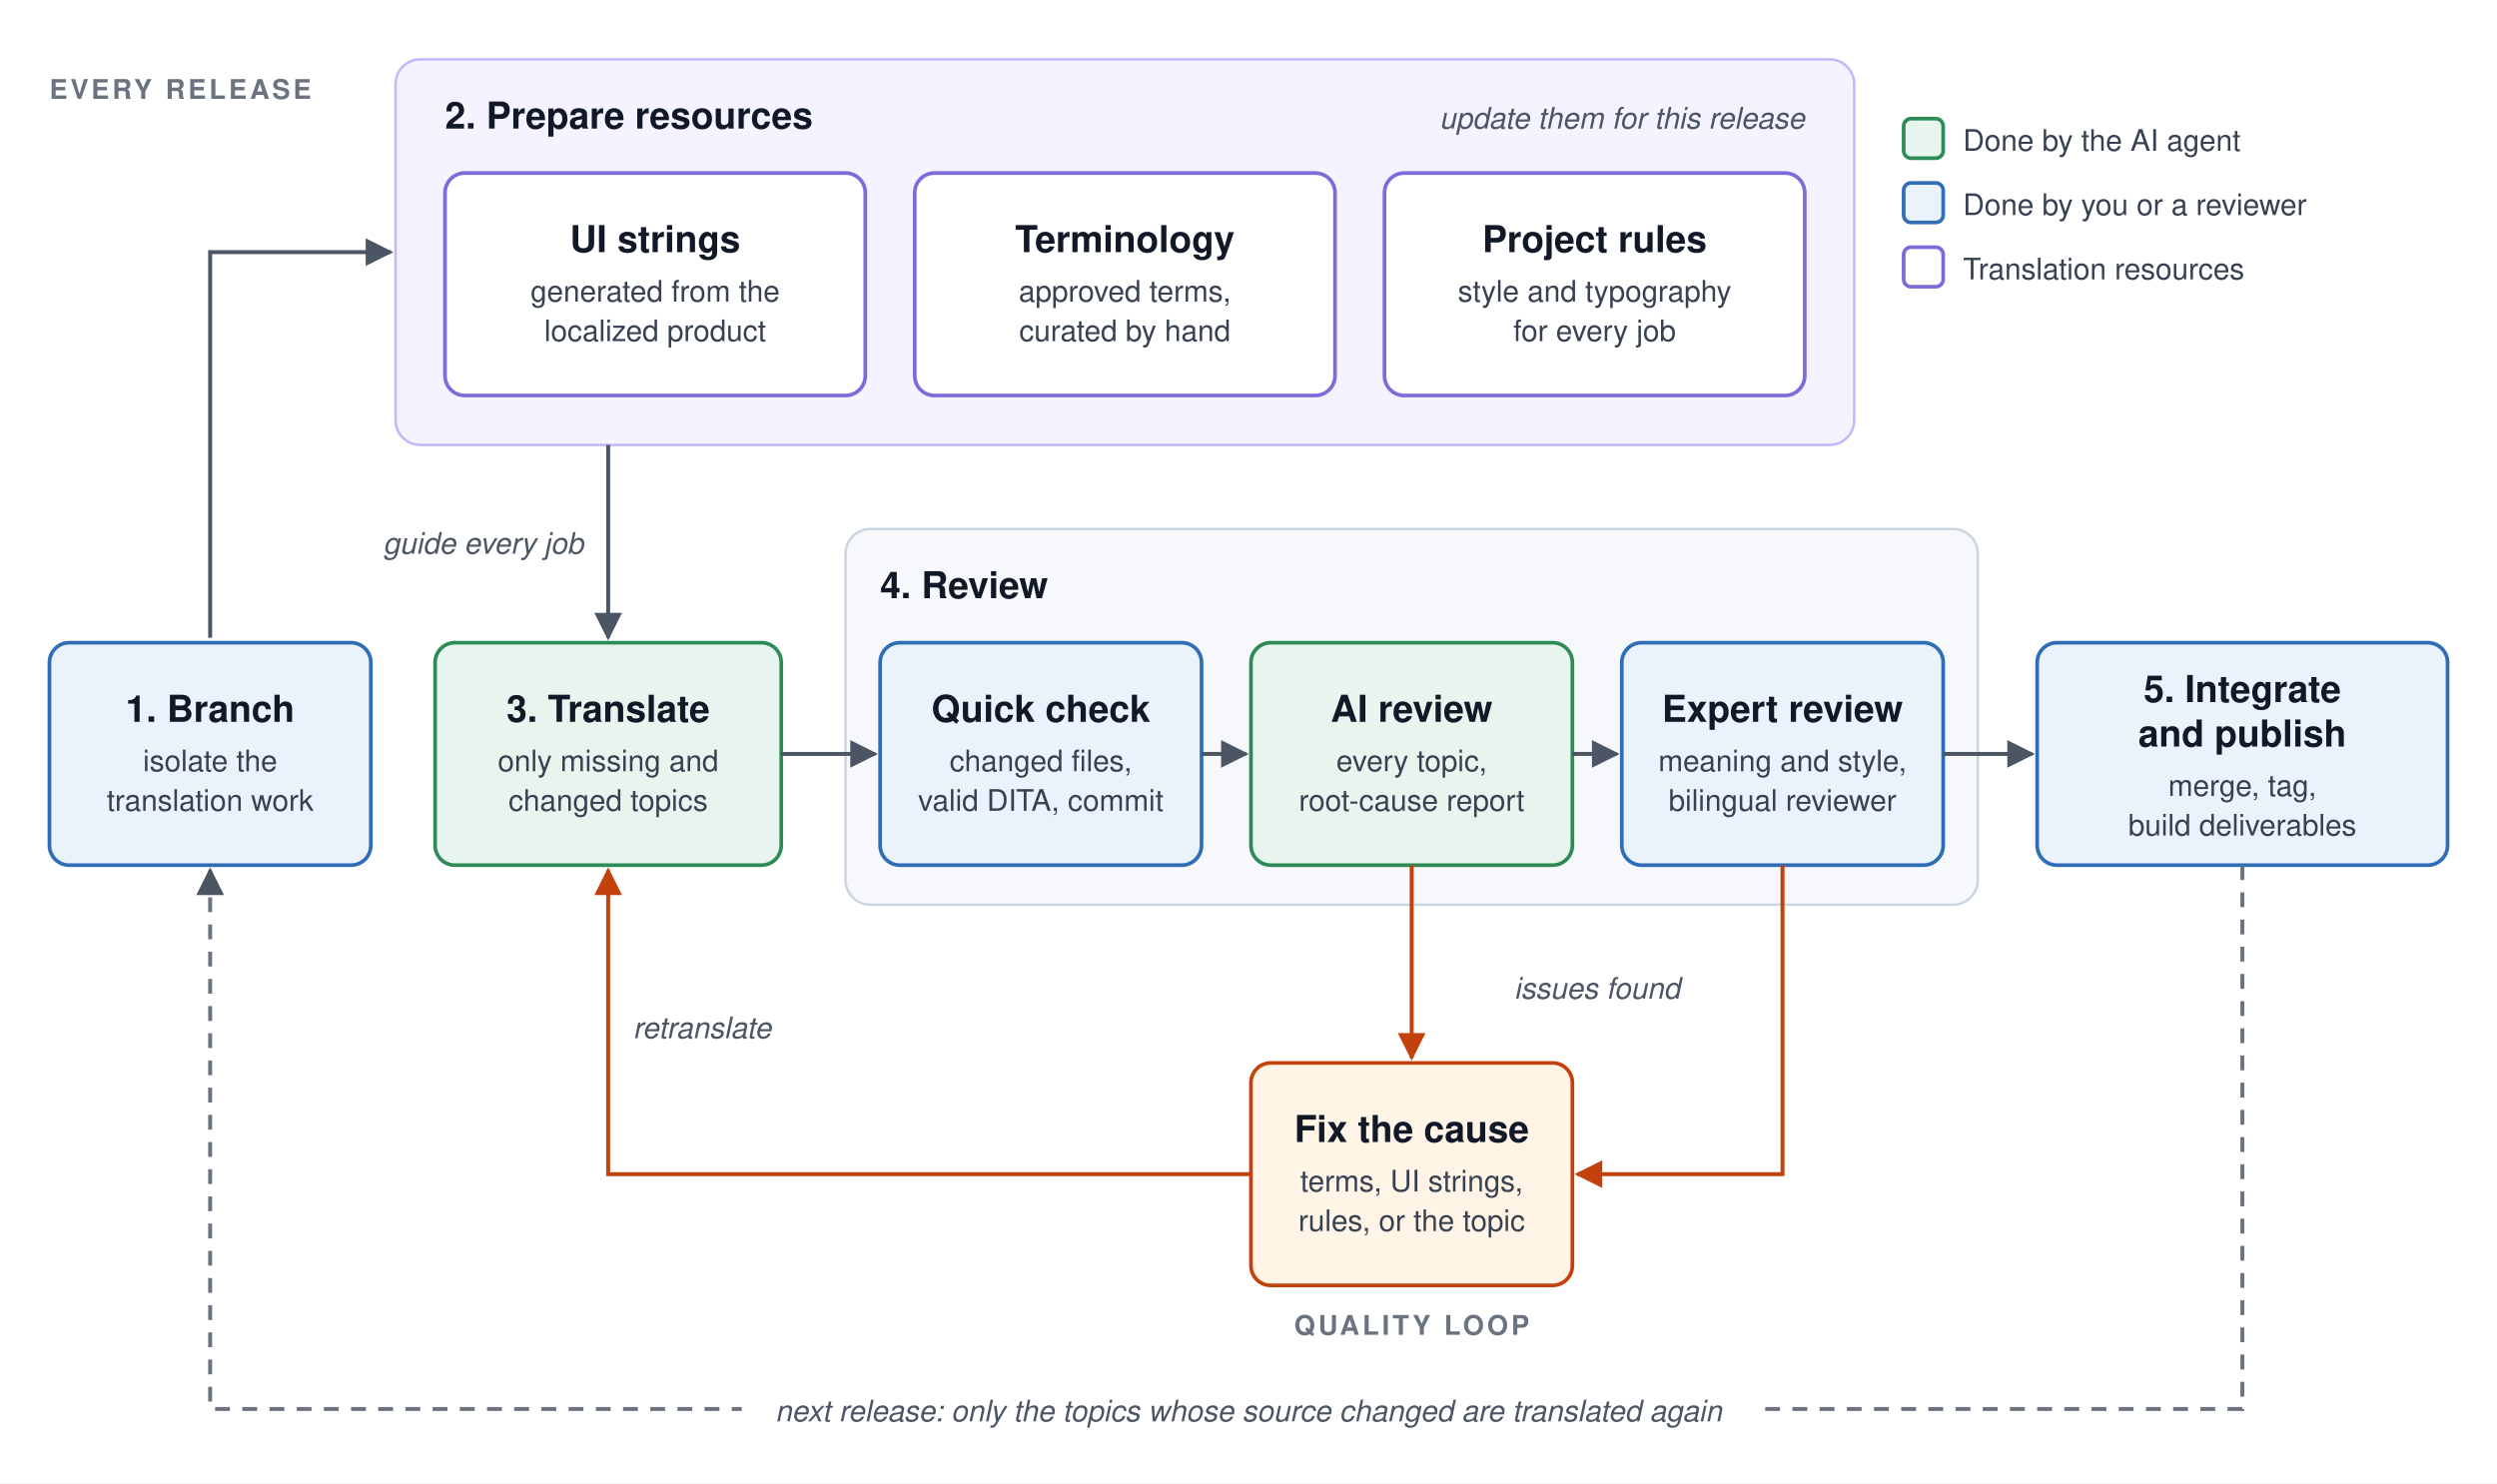
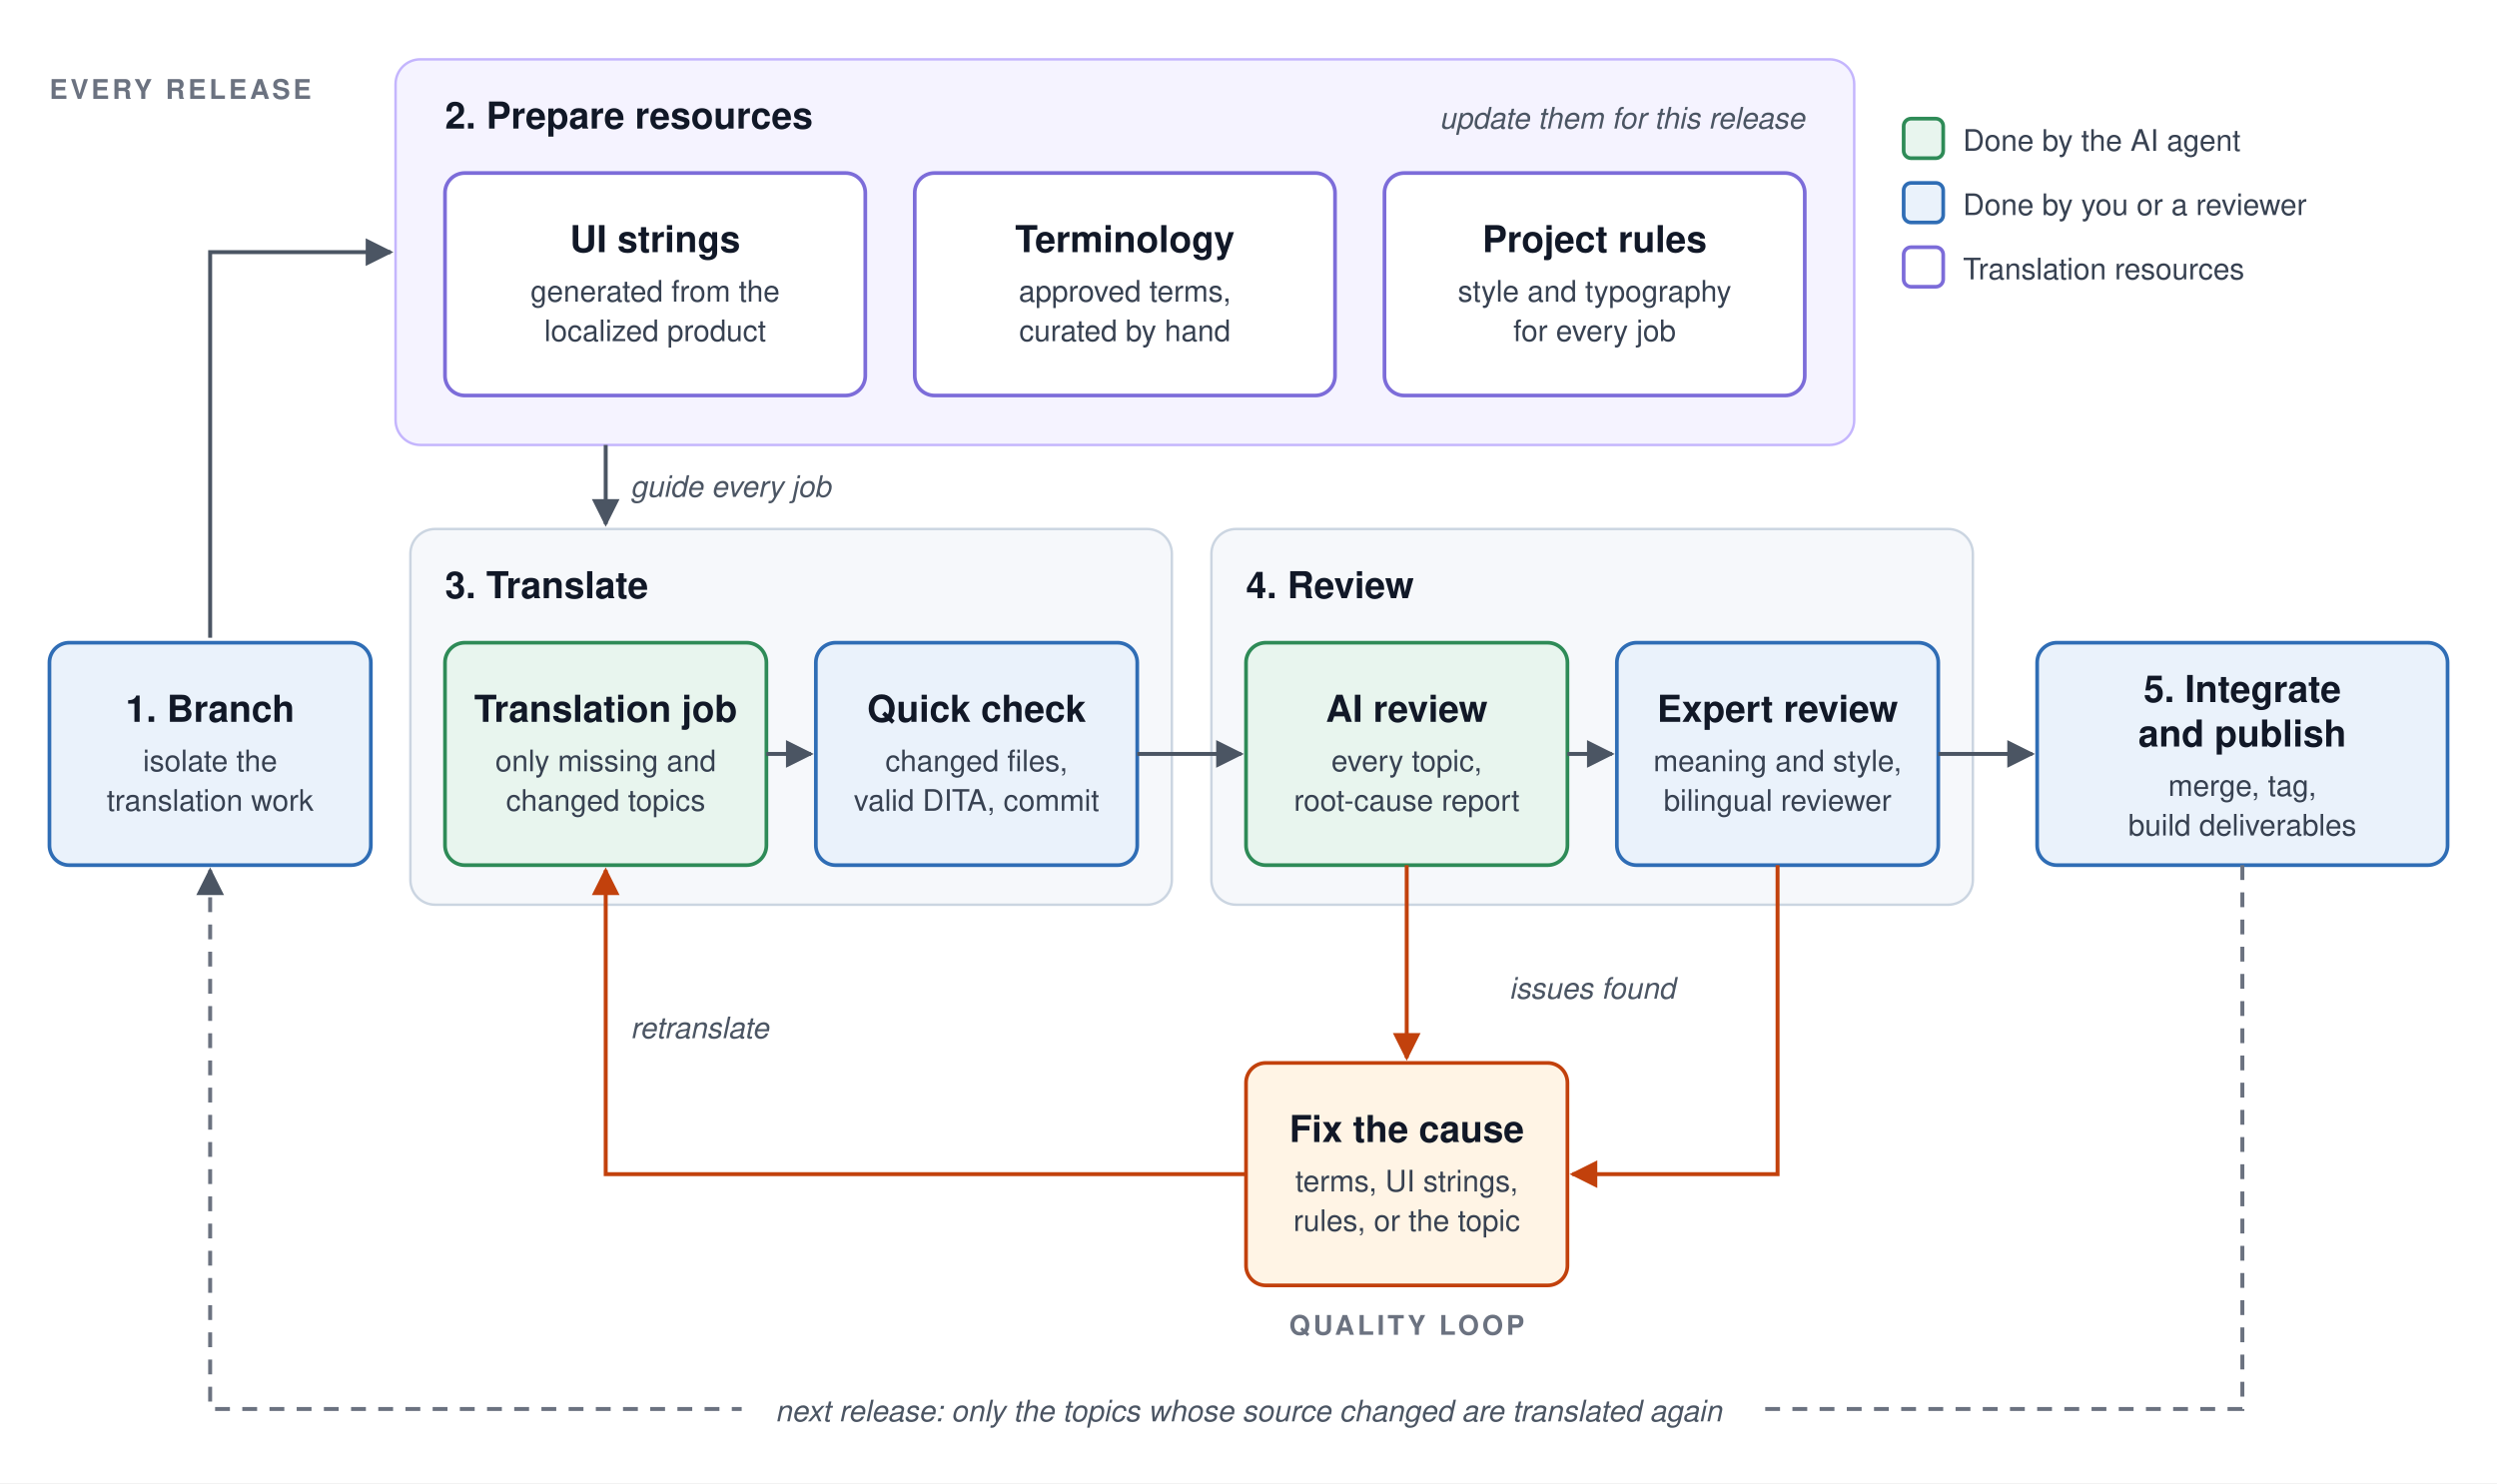
<svg xmlns="http://www.w3.org/2000/svg" viewBox="0 0 1010 600" width="1010" height="600" font-family="Segoe UI, Helvetica, Arial, sans-serif">
  <defs>
    <marker id="arrow" viewBox="0 0 10 10" refX="9" refY="5" markerWidth="7" markerHeight="7" orient="auto-start-reverse">
      <path d="M0,0 L10,5 L0,10 z" fill="#4B5563" />
    </marker>
    <marker id="arrow-orange" viewBox="0 0 10 10" refX="9" refY="5" markerWidth="7" markerHeight="7" orient="auto-start-reverse">
      <path d="M0,0 L10,5 L0,10 z" fill="#C2410C" />
    </marker>
    <style>
      .label { font-size: 11px; font-weight: 700; letter-spacing: 1.2px; fill: #6B7280; }
      .title { font-size: 15px; font-weight: 700; fill: #111827; }
      .sub { font-size: 12px; fill: #374151; }
      .note { font-size: 12px; fill: #4B5563; font-style: italic; }
      .human { fill: #EAF2FB; stroke: #2F6DB5; stroke-width: 1.5; }
      .ai { fill: #E8F5EE; stroke: #2E8B57; stroke-width: 1.5; }
      .setup { fill: #FFFFFF; stroke: #7C6CD9; stroke-width: 1.5; }
      .fix { fill: #FFF4E5; stroke: #C2410C; stroke-width: 1.5; }
      .line { fill: none; stroke: #4B5563; stroke-width: 1.6; }
      .loop { fill: none; stroke: #C2410C; stroke-width: 1.6; }
      .release { fill: none; stroke: #6B7280; stroke-width: 1.6; stroke-dasharray: 6 5; }
    </style>
  </defs>
  <rect width="1010" height="600" fill="#FFFFFF" />
  <rect x="770" y="48" width="16" height="16" rx="3" class="ai" />
  <text x="794" y="61" class="sub">Done by the AI agent</text>
  <rect x="770" y="74" width="16" height="16" rx="3" class="human" />
  <text x="794" y="87" class="sub">Done by you or a reviewer</text>
  <rect x="770" y="100" width="16" height="16" rx="3" class="setup" />
  <text x="794" y="113" class="sub">Translation resources</text>
  <text x="20" y="40" class="label">EVERY RELEASE</text>
  <rect x="160" y="24" width="590" height="156" rx="10" fill="#F5F3FF" stroke="#C4B5FD" stroke-width="1" />
  <text x="180" y="52" class="title">2. Prepare resources</text>
  <text x="730" y="52" text-anchor="end" class="note">update them for this release</text>
  <rect x="180" y="70" width="170" height="90" rx="8" class="setup" />
  <text x="265" y="102" text-anchor="middle" class="title">UI strings</text>
  <text x="265" y="122" text-anchor="middle" class="sub">generated from the</text>
  <text x="265" y="138" text-anchor="middle" class="sub">localized product</text>
  <rect x="370" y="70" width="170" height="90" rx="8" class="setup" />
  <text x="455" y="102" text-anchor="middle" class="title">Terminology</text>
  <text x="455" y="122" text-anchor="middle" class="sub">approved terms,</text>
  <text x="455" y="138" text-anchor="middle" class="sub">curated by hand</text>
  <rect x="560" y="70" width="170" height="90" rx="8" class="setup" />
  <text x="645" y="102" text-anchor="middle" class="title">Project rules</text>
  <text x="645" y="122" text-anchor="middle" class="sub">style and typography</text>
  <text x="645" y="138" text-anchor="middle" class="sub">for every job</text>
  <path d="M85,258 L85,102 L158,102" class="line" marker-end="url(#arrow)" />
-   <path d="M246,180 L246,258" class="line" marker-end="url(#arrow)" />
-   <text x="236" y="224" text-anchor="end" class="note">guide every job</text>
+   <path d="M245,180 L245,212" class="line" marker-end="url(#arrow)" />
+   <text x="255" y="201" class="note">guide every job</text>
  <rect x="20" y="260" width="130" height="90" rx="8" class="human" />
  <text x="85" y="292" text-anchor="middle" class="title">1. Branch</text>
  <text x="85" y="312" text-anchor="middle" class="sub">isolate the</text>
  <text x="85" y="328" text-anchor="middle" class="sub">translation work</text>
-   <rect x="176" y="260" width="140" height="90" rx="8" class="ai" />
-   <text x="246" y="292" text-anchor="middle" class="title">3. Translate</text>
-   <text x="246" y="312" text-anchor="middle" class="sub">only missing and</text>
-   <text x="246" y="328" text-anchor="middle" class="sub">changed topics</text>
-   <rect x="342" y="214" width="458" height="152" rx="10" fill="#F6F8FB" stroke="#CBD5E1" stroke-width="1" />
-   <text x="356" y="242" class="title">4. Review</text>
-   <rect x="356" y="260" width="130" height="90" rx="8" class="human" />
-   <text x="421" y="292" text-anchor="middle" class="title">Quick check</text>
-   <text x="421" y="312" text-anchor="middle" class="sub">changed files,</text>
-   <text x="421" y="328" text-anchor="middle" class="sub">valid DITA, commit</text>
-   <rect x="506" y="260" width="130" height="90" rx="8" class="ai" />
-   <text x="571" y="292" text-anchor="middle" class="title">AI review</text>
-   <text x="571" y="312" text-anchor="middle" class="sub">every topic,</text>
-   <text x="571" y="328" text-anchor="middle" class="sub">root-cause report</text>
-   <rect x="656" y="260" width="130" height="90" rx="8" class="human" />
-   <text x="721" y="292" text-anchor="middle" class="title">Expert review</text>
-   <text x="721" y="312" text-anchor="middle" class="sub">meaning and style,</text>
-   <text x="721" y="328" text-anchor="middle" class="sub">bilingual reviewer</text>
+   <rect x="166" y="214" width="308" height="152" rx="10" fill="#F6F8FB" stroke="#CBD5E1" stroke-width="1" />
+   <text x="180" y="242" class="title">3. Translate</text>
+   <rect x="180" y="260" width="130" height="90" rx="8" class="ai" />
+   <text x="245" y="292" text-anchor="middle" class="title">Translation job</text>
+   <text x="245" y="312" text-anchor="middle" class="sub">only missing and</text>
+   <text x="245" y="328" text-anchor="middle" class="sub">changed topics</text>
+   <rect x="330" y="260" width="130" height="90" rx="8" class="human" />
+   <text x="395" y="292" text-anchor="middle" class="title">Quick check</text>
+   <text x="395" y="312" text-anchor="middle" class="sub">changed files,</text>
+   <text x="395" y="328" text-anchor="middle" class="sub">valid DITA, commit</text>
+   <rect x="490" y="214" width="308" height="152" rx="10" fill="#F6F8FB" stroke="#CBD5E1" stroke-width="1" />
+   <text x="504" y="242" class="title">4. Review</text>
+   <rect x="504" y="260" width="130" height="90" rx="8" class="ai" />
+   <text x="569" y="292" text-anchor="middle" class="title">AI review</text>
+   <text x="569" y="312" text-anchor="middle" class="sub">every topic,</text>
+   <text x="569" y="328" text-anchor="middle" class="sub">root-cause report</text>
+   <rect x="654" y="260" width="130" height="90" rx="8" class="human" />
+   <text x="719" y="292" text-anchor="middle" class="title">Expert review</text>
+   <text x="719" y="312" text-anchor="middle" class="sub">meaning and style,</text>
+   <text x="719" y="328" text-anchor="middle" class="sub">bilingual reviewer</text>
  <rect x="824" y="260" width="166" height="90" rx="8" class="human" />
  <text x="907" y="284" text-anchor="middle" class="title">5. Integrate</text>
  <text x="907" y="302" text-anchor="middle" class="title">and publish</text>
  <text x="907" y="322" text-anchor="middle" class="sub">merge, tag,</text>
  <text x="907" y="338" text-anchor="middle" class="sub">build deliverables</text>
-   <path d="M316,305 L354,305" class="line" marker-end="url(#arrow)" />
-   <path d="M486,305 L504,305" class="line" marker-end="url(#arrow)" />
-   <path d="M636,305 L654,305" class="line" marker-end="url(#arrow)" />
-   <path d="M786,305 L822,305" class="line" marker-end="url(#arrow)" />
-   <rect x="506" y="430" width="130" height="90" rx="8" class="fix" />
-   <text x="571" y="462" text-anchor="middle" class="title">Fix the cause</text>
-   <text x="571" y="482" text-anchor="middle" class="sub">terms, UI strings,</text>
-   <text x="571" y="498" text-anchor="middle" class="sub">rules, or the topic</text>
-   <path d="M571,350 L571,428" class="loop" marker-end="url(#arrow-orange)" />
-   <path d="M721,350 L721,475 L638,475" class="loop" marker-end="url(#arrow-orange)" />
-   <text x="646" y="404" text-anchor="middle" class="note" fill="#C2410C">issues found</text>
-   <path d="M506,475 L246,475 L246,352" class="loop" marker-end="url(#arrow-orange)" />
-   <text x="256" y="420" class="note" fill="#C2410C">retranslate</text>
-   <text x="571" y="540" text-anchor="middle" class="label" fill="#C2410C">QUALITY LOOP</text>
+   <path d="M310,305 L328,305" class="line" marker-end="url(#arrow)" />
+   <path d="M460,305 L502,305" class="line" marker-end="url(#arrow)" />
+   <path d="M634,305 L652,305" class="line" marker-end="url(#arrow)" />
+   <path d="M784,305 L822,305" class="line" marker-end="url(#arrow)" />
+   <rect x="504" y="430" width="130" height="90" rx="8" class="fix" />
+   <text x="569" y="462" text-anchor="middle" class="title">Fix the cause</text>
+   <text x="569" y="482" text-anchor="middle" class="sub">terms, UI strings,</text>
+   <text x="569" y="498" text-anchor="middle" class="sub">rules, or the topic</text>
+   <path d="M569,350 L569,428" class="loop" marker-end="url(#arrow-orange)" />
+   <path d="M719,350 L719,475 L636,475" class="loop" marker-end="url(#arrow-orange)" />
+   <text x="644" y="404" text-anchor="middle" class="note" fill="#C2410C">issues found</text>
+   <path d="M504,475 L245,475 L245,352" class="loop" marker-end="url(#arrow-orange)" />
+   <text x="255" y="420" class="note" fill="#C2410C">retranslate</text>
+   <text x="569" y="540" text-anchor="middle" class="label" fill="#C2410C">QUALITY LOOP</text>
  <path d="M907,350 L907,570 L85,570 L85,352" class="release" marker-end="url(#arrow)" />
  <rect x="300" y="559" width="410" height="22" fill="#FFFFFF" />
  <text x="505" y="575" text-anchor="middle" class="note">next release: only the topics whose source changed are translated again</text>
</svg>
